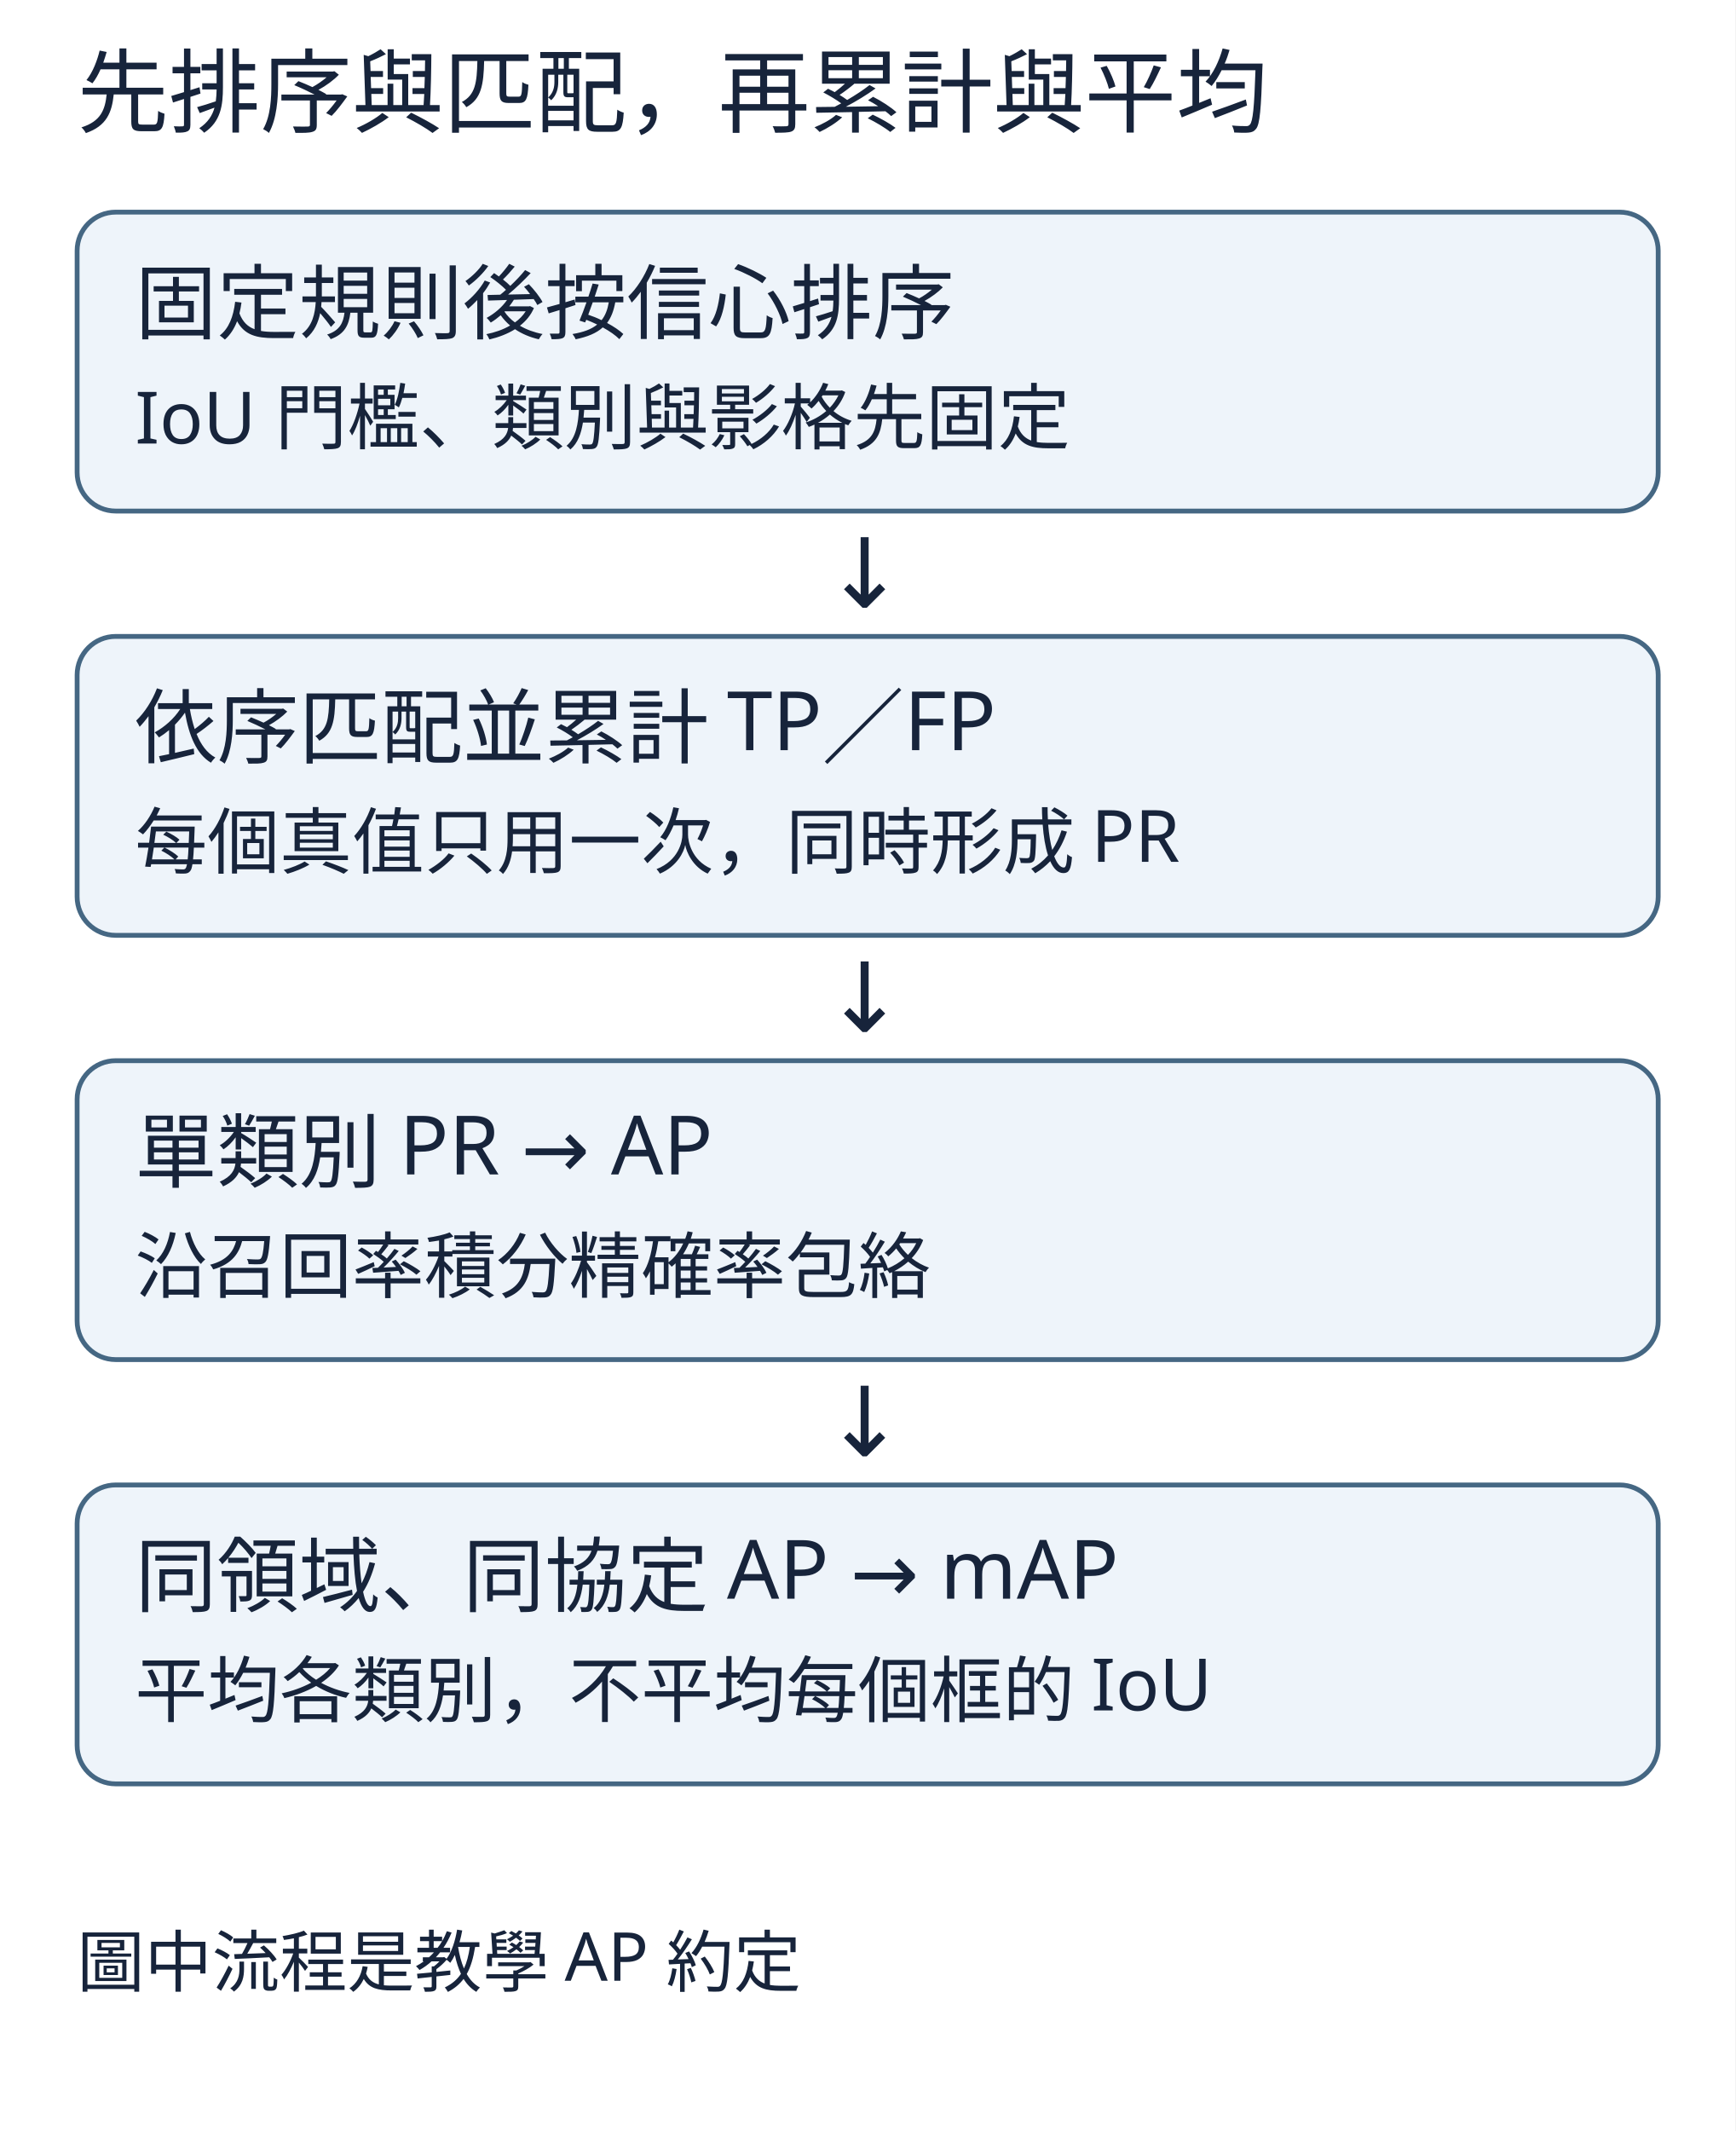
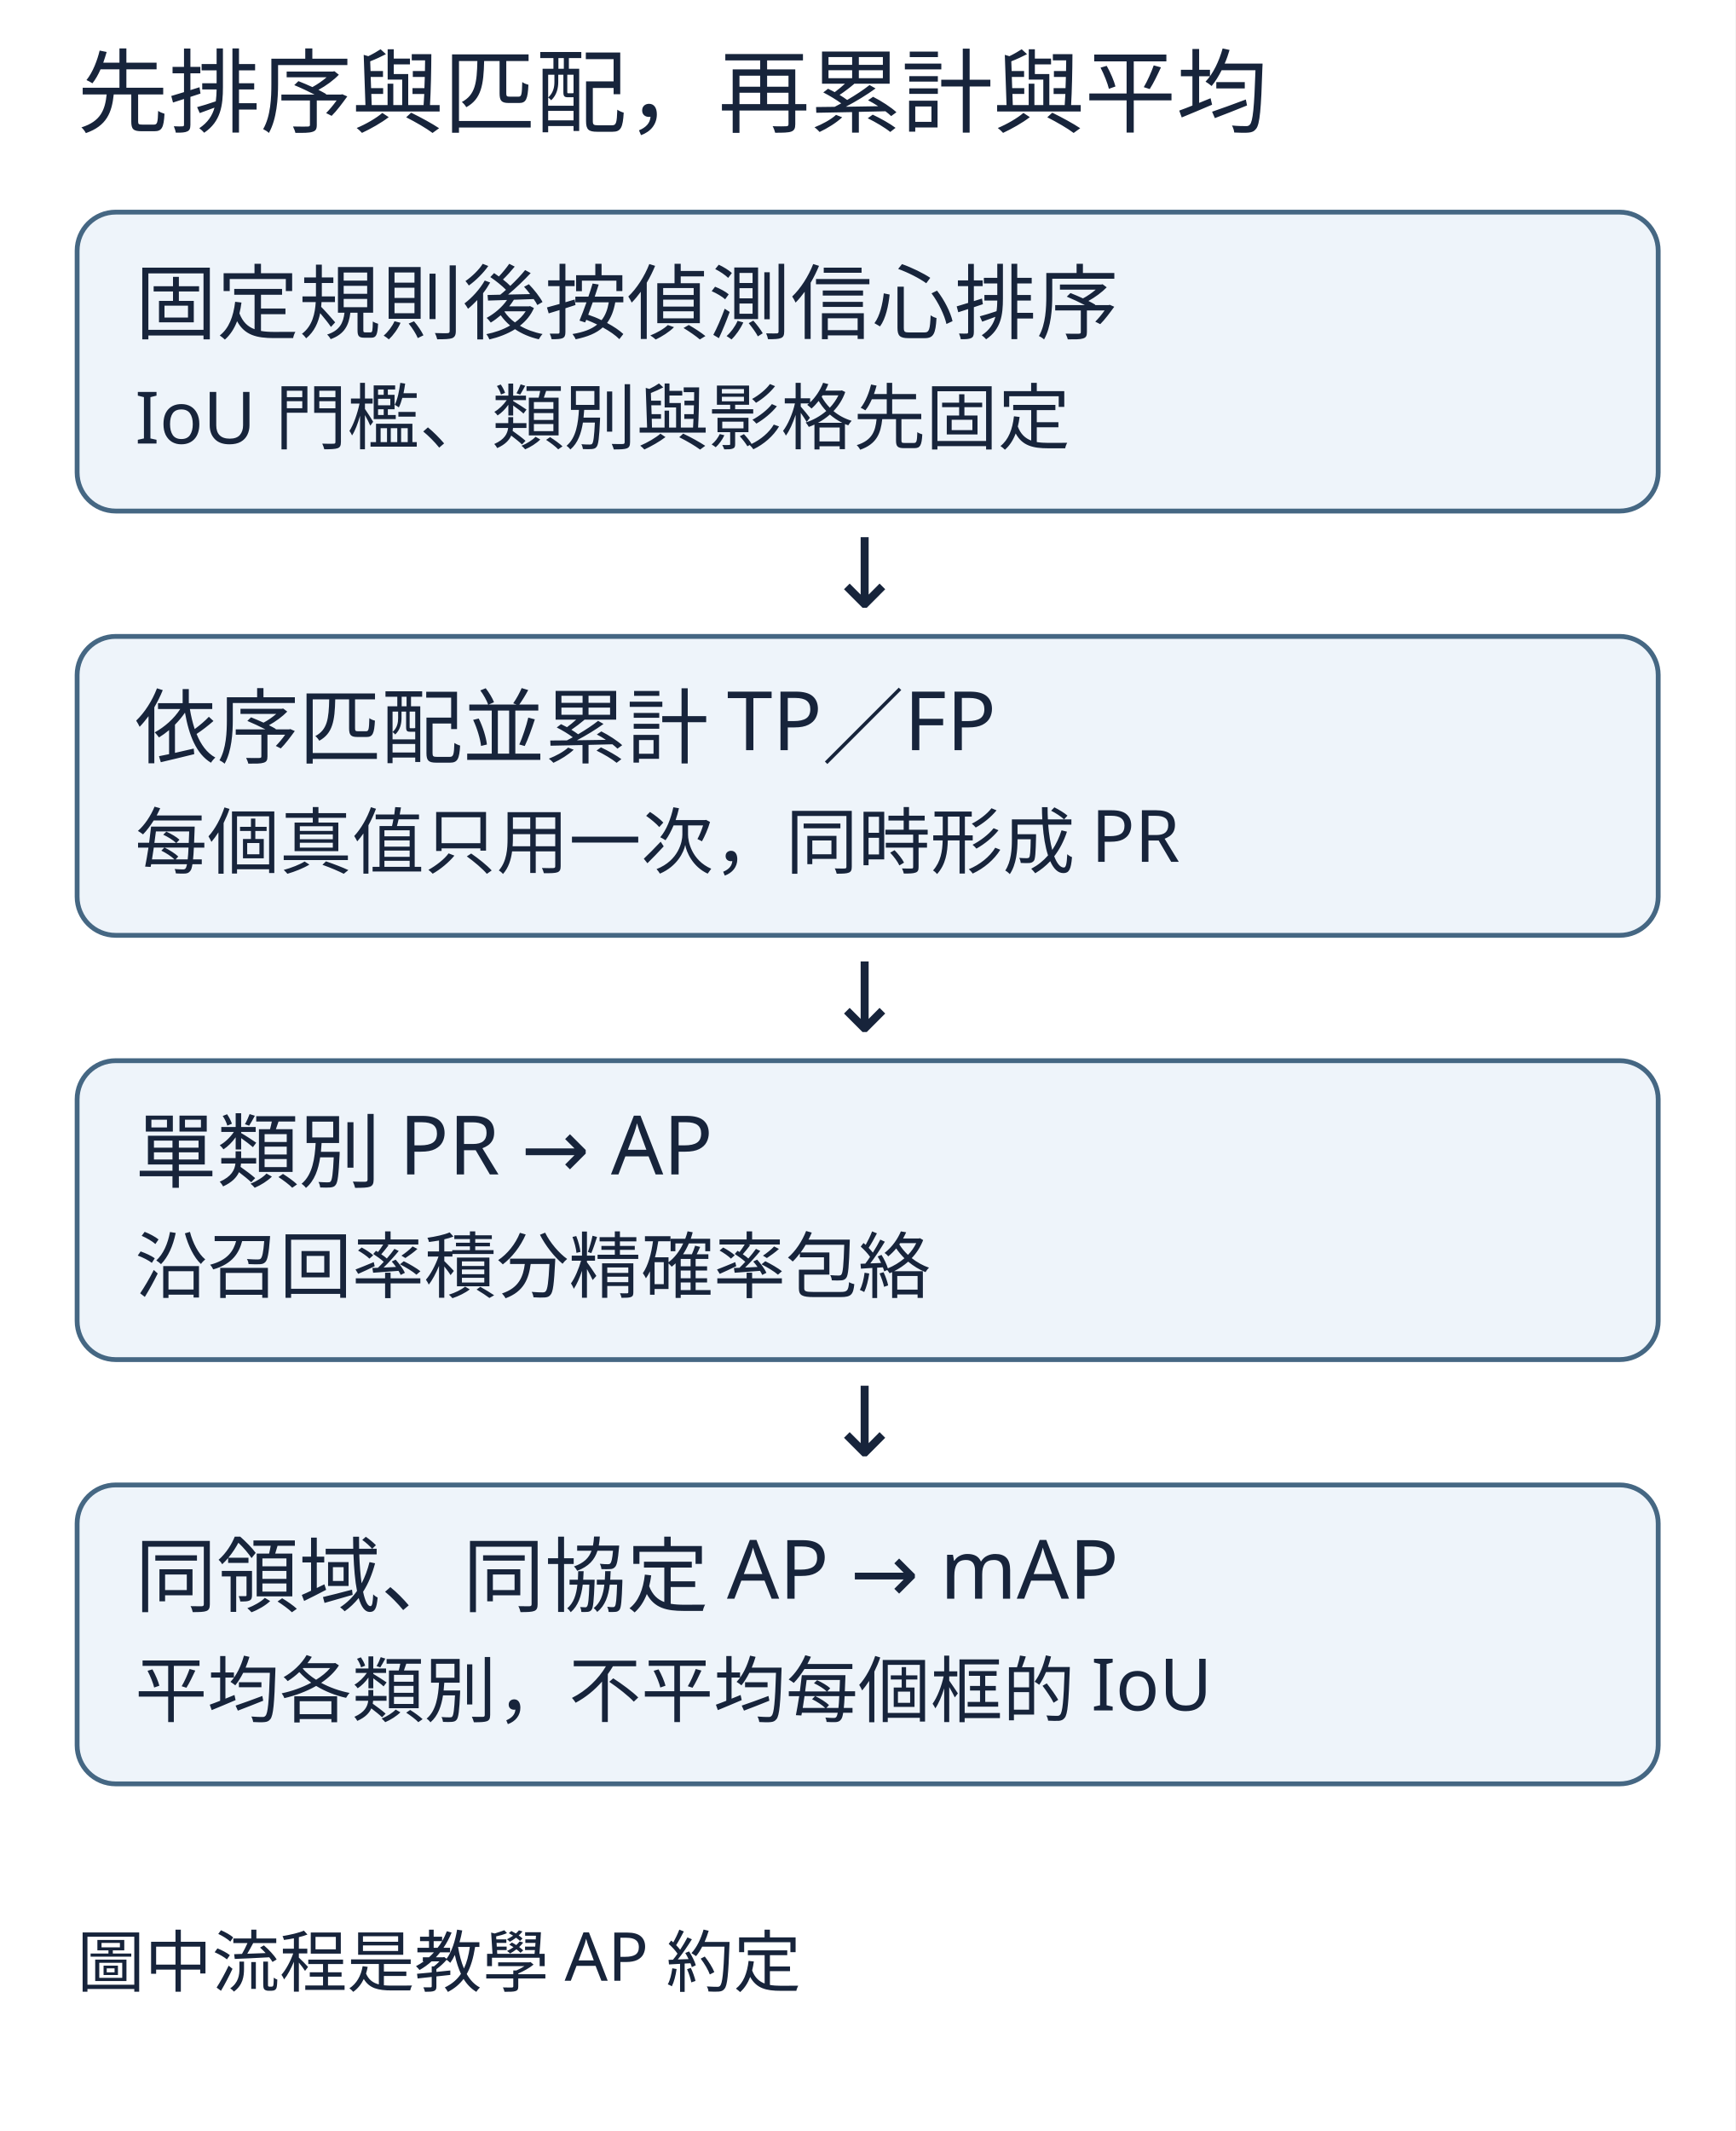
<svg xmlns="http://www.w3.org/2000/svg" viewBox="0 0 360 442" role="img" aria-labelledby="title desc">
  <rect width="360" height="442" fill="#fff" />
  <g font-family="sans-serif">
    <text x="16" y="26" font-size="19" fill="#17243b">先排序與匹配，再累計與平均</text>
    <rect x="16" y="44" width="328" height="62" rx="8" fill="#eef4fa" stroke="#456783" />
-     <text x="28" y="69" font-size="17" fill="#17243b">固定規則後按信心排序</text>
+     <text x="28" y="69" font-size="17" fill="#17243b">固定規則後按偵測信心排序</text>
    <text x="28" y="92" font-size="15" fill="#17243b">IoU 門檻、類別與影格先固定</text>
    <text x="171" y="126" font-size="20" fill="#17243b">↓</text>
    <rect x="16" y="132" width="328" height="62" rx="8" fill="#eef4fa" stroke="#456783" />
    <text x="28" y="157" font-size="17" fill="#17243b">依序匹配並累計 TP／FP</text>
    <text x="28" y="180" font-size="15" fill="#17243b">每個真值只用一次，同時形成 PR</text>
    <text x="171" y="214" font-size="20" fill="#17243b">↓</text>
    <rect x="16" y="220" width="328" height="62" rx="8" fill="#eef4fa" stroke="#456783" />
    <text x="28" y="245" font-size="17" fill="#17243b">單類別 PR → AP</text>
    <text x="28" y="268" font-size="15" fill="#17243b">沿召回率積分精確率包絡</text>
    <text x="171" y="302" font-size="20" fill="#17243b">↓</text>
    <rect x="16" y="308" width="328" height="62" rx="8" fill="#eef4fa" stroke="#456783" />
    <text x="28" y="333" font-size="17" fill="#17243b">同領域、同協定 AP → mAP</text>
    <text x="28" y="356" font-size="15" fill="#17243b">平均各類別，不平均每個框的 IoU</text>
    <text x="16" y="412" font-size="14" fill="#17243b">圖中流程是教學 AP 約定</text>
  </g>
</svg>
